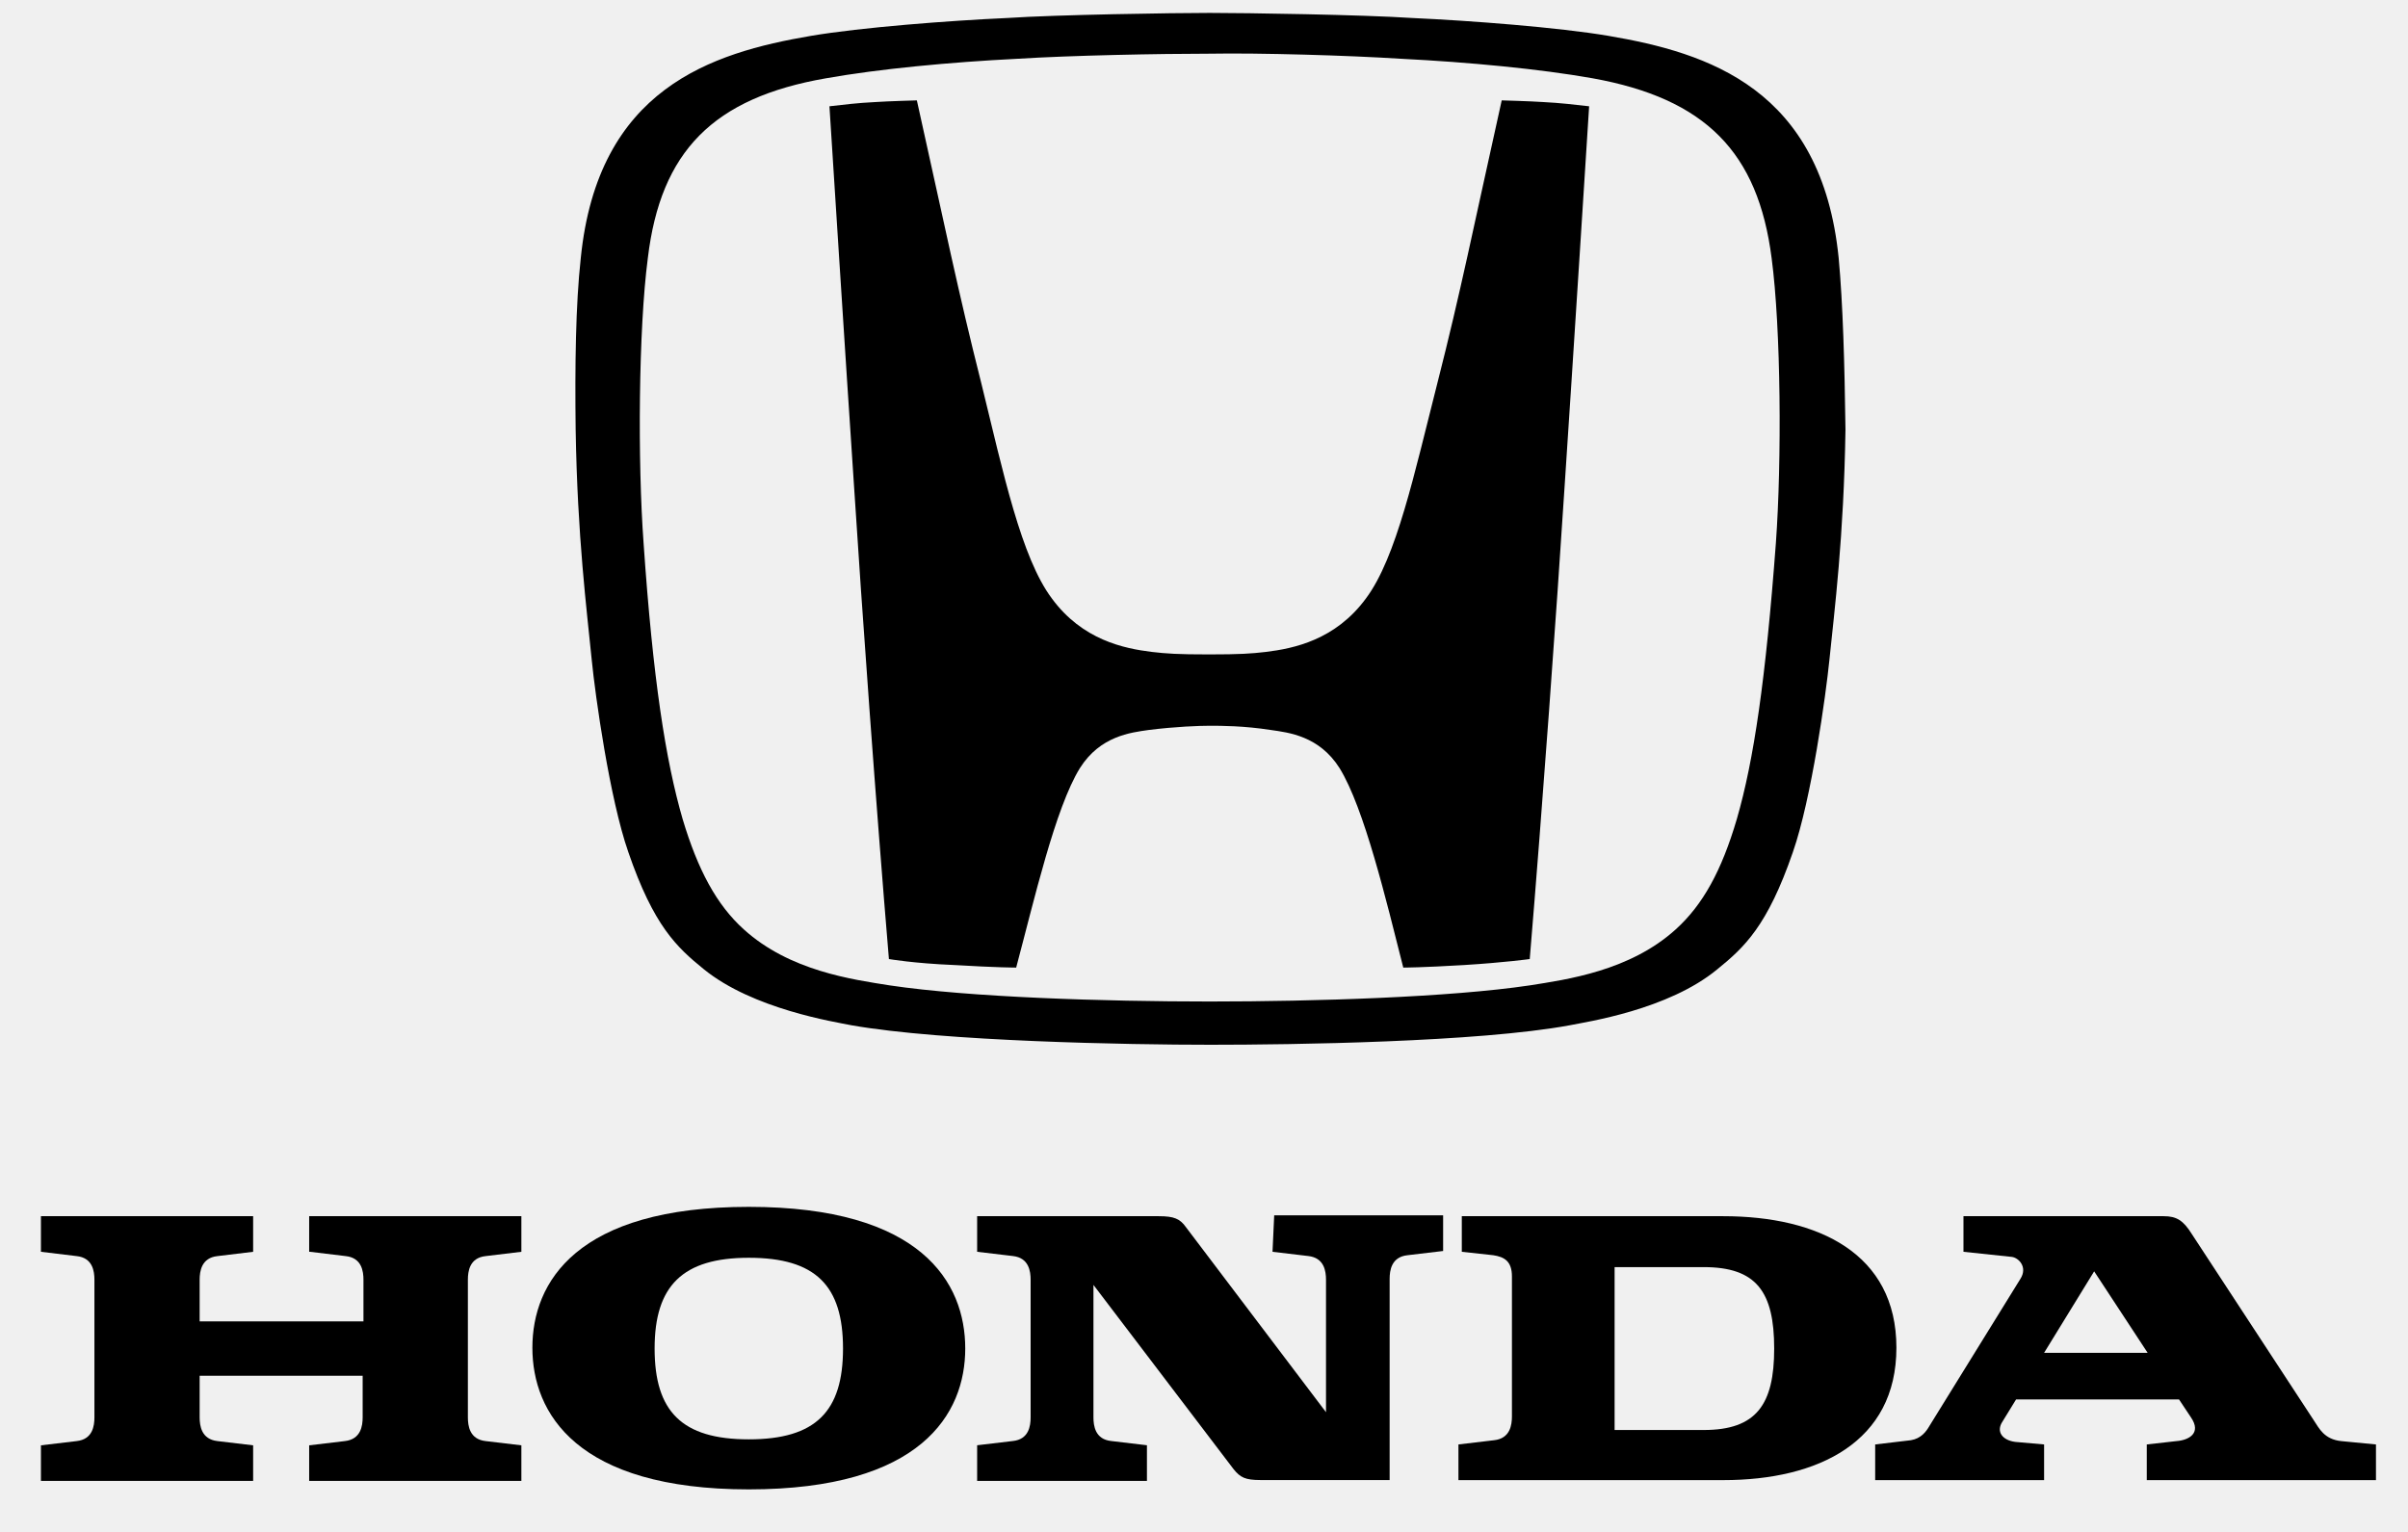
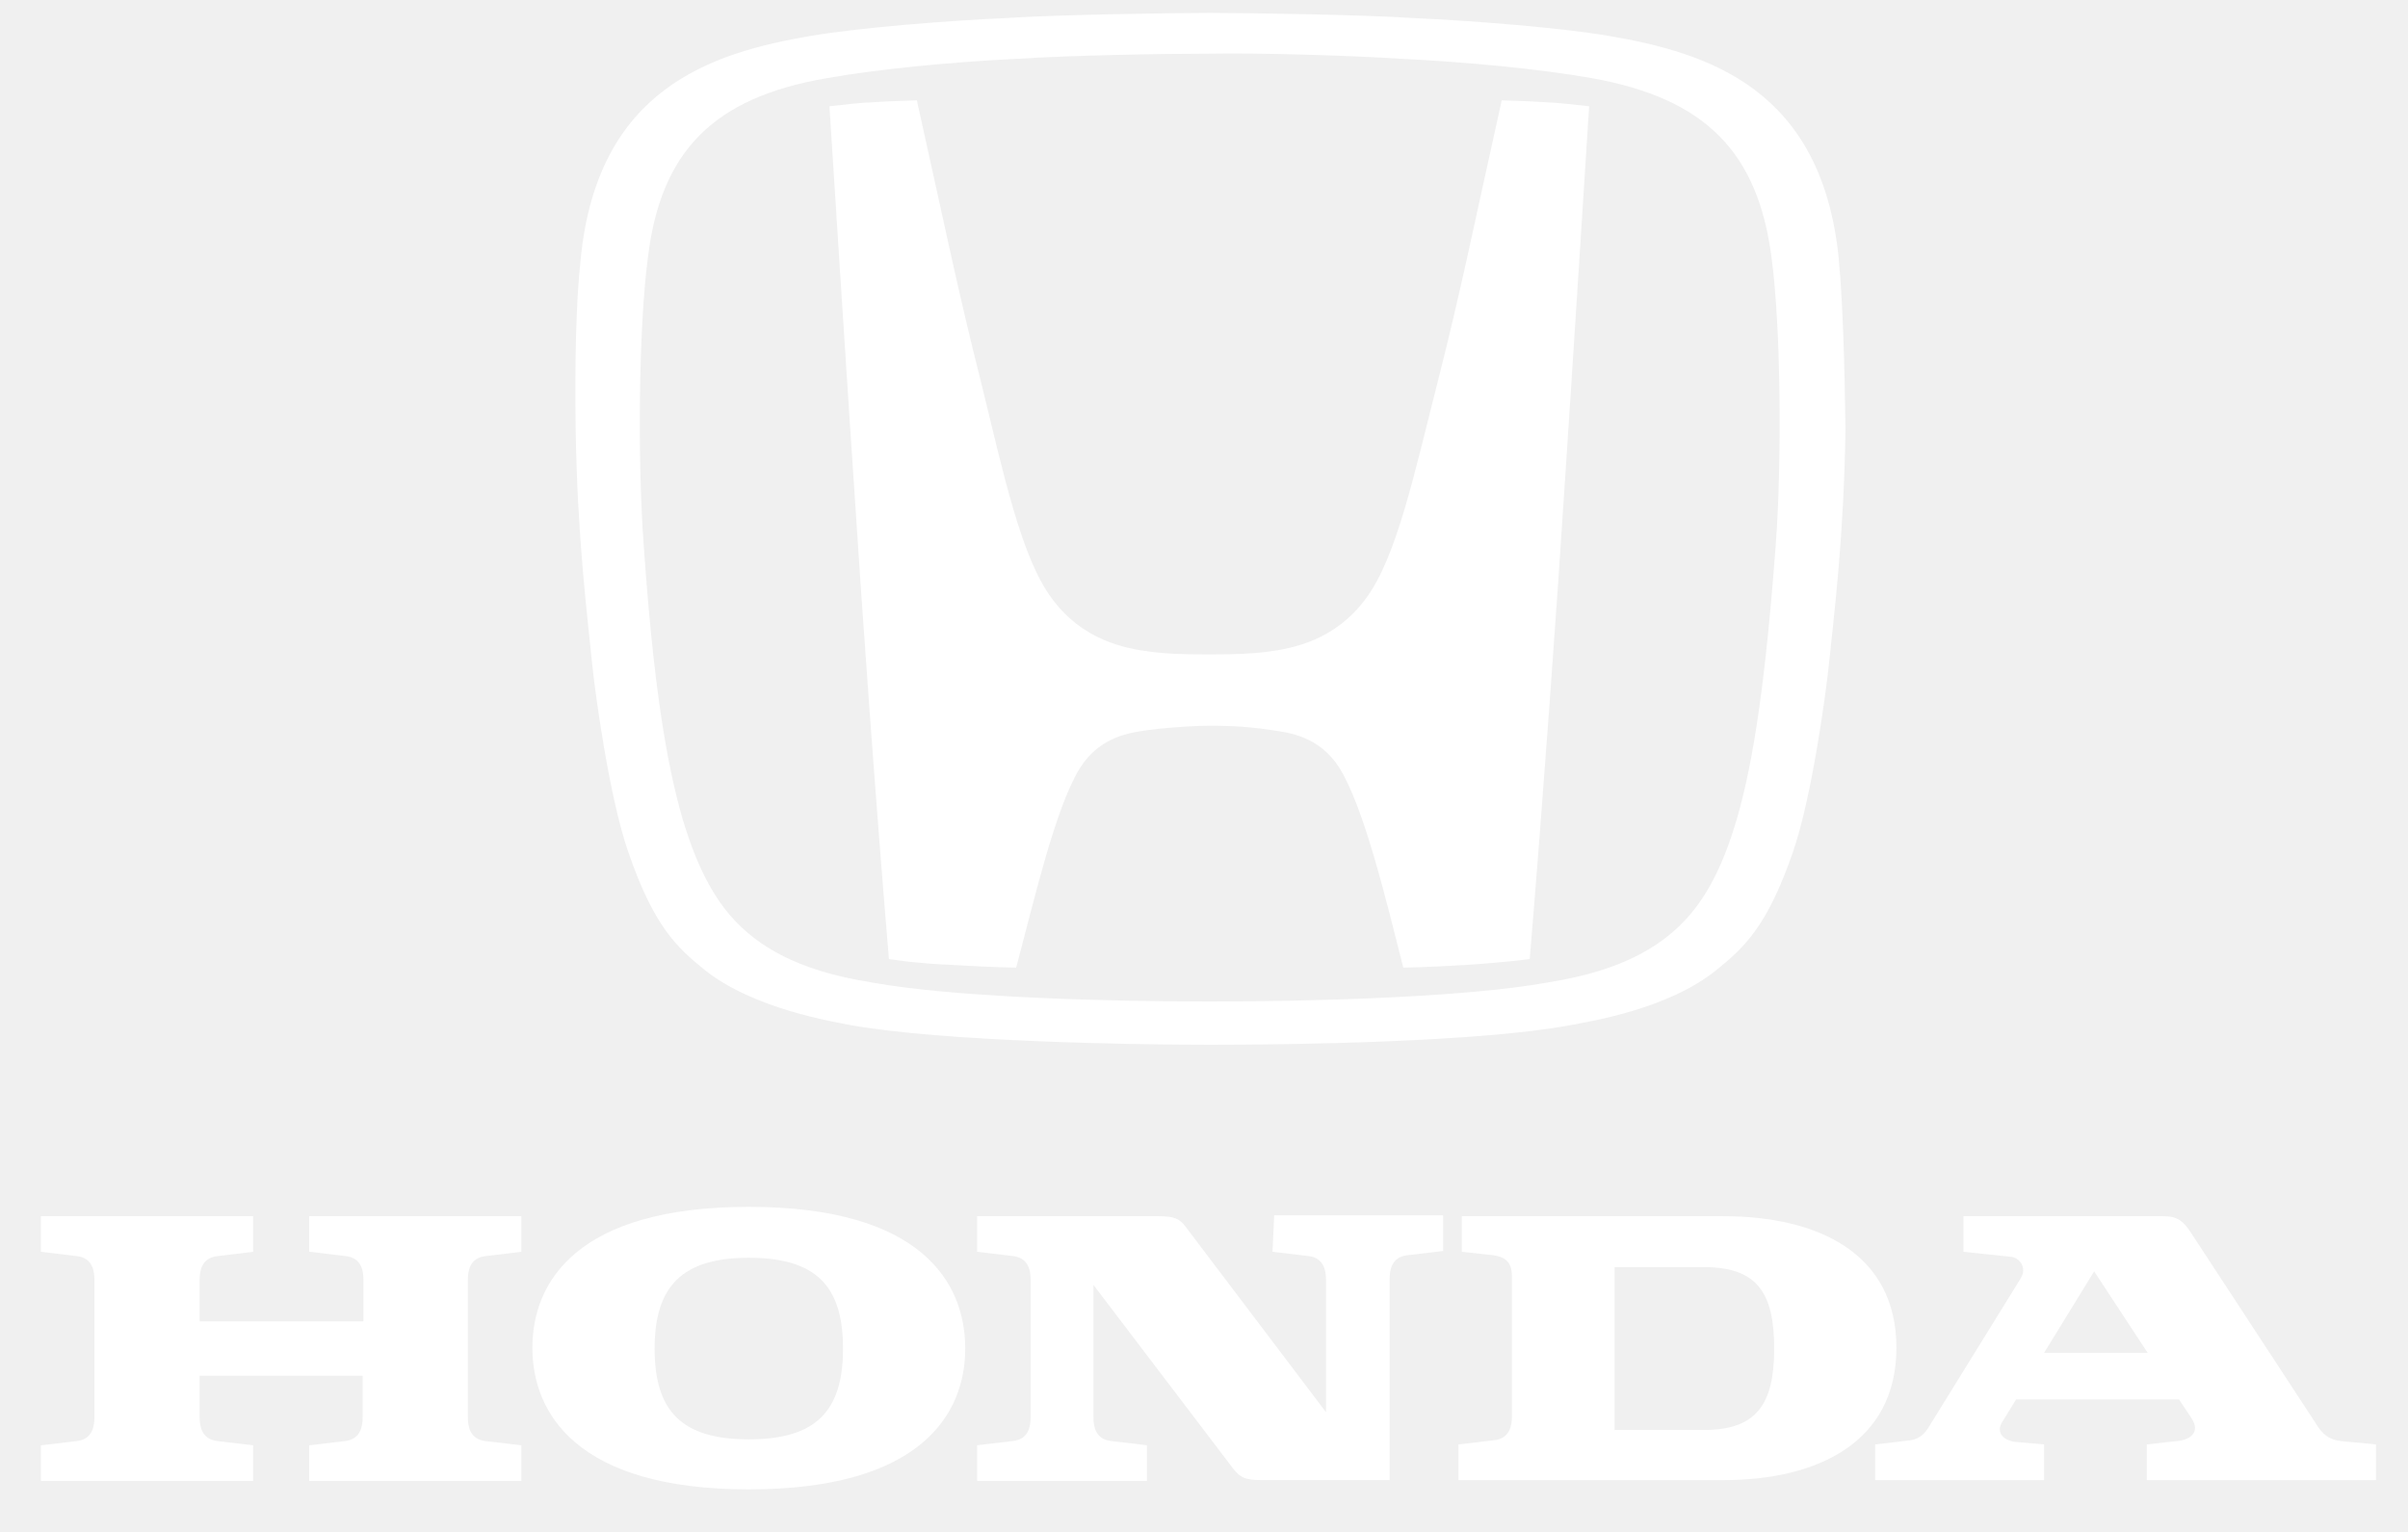
<svg xmlns="http://www.w3.org/2000/svg" width="33" height="21" viewBox="0 0 33 21" fill="none">
-   <path d="M4.248 17.16L4.737 17.219C4.958 17.242 4.981 17.428 4.981 17.544V18.114H2.736V17.544C2.736 17.428 2.76 17.242 2.981 17.219L3.469 17.16V16.672H0.561V17.16L1.05 17.219C1.271 17.242 1.294 17.428 1.294 17.544V19.429C1.294 19.545 1.271 19.731 1.05 19.755L0.561 19.813V20.301H3.469V19.813L2.981 19.755C2.76 19.731 2.736 19.545 2.736 19.429V18.859H4.97V19.429C4.97 19.545 4.946 19.731 4.725 19.755L4.237 19.813V20.301H7.145V19.813L6.656 19.755C6.435 19.731 6.412 19.545 6.412 19.429V17.544C6.412 17.428 6.435 17.242 6.656 17.219L7.145 17.16V16.672H4.237V17.16H4.248Z" fill="black" />
-   <path d="M23.616 16.672H20.033V17.16L20.464 17.207C20.615 17.23 20.72 17.288 20.72 17.498V19.417C20.72 19.533 20.696 19.72 20.475 19.743L19.987 19.801V20.29H23.616C24.919 20.29 25.989 19.766 25.989 18.475C25.989 17.184 24.919 16.672 23.616 16.672ZM23.348 19.603H22.127V17.37H23.348C24.07 17.37 24.314 17.707 24.314 18.487C24.314 19.254 24.07 19.603 23.348 19.603Z" fill="black" />
-   <path d="M32.084 19.755C31.852 19.731 31.782 19.58 31.712 19.475L30.037 16.916C29.921 16.73 29.828 16.672 29.653 16.672H26.908V17.16L27.571 17.23C27.664 17.242 27.792 17.37 27.687 17.533L26.443 19.545C26.396 19.627 26.326 19.72 26.187 19.743L25.698 19.801V20.29H28.013V19.801L27.617 19.766C27.443 19.743 27.35 19.627 27.443 19.487L27.629 19.184H29.862L30.025 19.429C30.177 19.65 29.99 19.743 29.828 19.755L29.42 19.801V20.29H32.561V19.801L32.084 19.755ZM28.013 18.545L28.699 17.428L29.432 18.545H28.013Z" fill="black" />
-   <path d="M17.439 17.16L17.928 17.218C18.149 17.242 18.172 17.428 18.172 17.544V19.359L16.253 16.823C16.171 16.707 16.09 16.672 15.88 16.672H13.391V17.16L13.88 17.218C14.101 17.242 14.124 17.428 14.124 17.544V19.429C14.124 19.545 14.101 19.731 13.88 19.754L13.391 19.812V20.301H15.718V19.812L15.229 19.754C15.008 19.731 14.985 19.545 14.985 19.429V17.614L16.904 20.138C16.997 20.255 17.067 20.289 17.276 20.289H17.3H19.044V17.532C19.044 17.416 19.068 17.23 19.289 17.207L19.777 17.149V16.66H17.462L17.439 17.16Z" fill="black" />
-   <path d="M10.262 16.544C7.901 16.544 7.296 17.579 7.296 18.475C7.296 19.37 7.901 20.417 10.262 20.417C12.623 20.417 13.228 19.382 13.228 18.486C13.228 17.579 12.623 16.544 10.262 16.544ZM10.262 19.731C9.343 19.731 8.971 19.347 8.971 18.486C8.971 17.626 9.355 17.242 10.262 17.242C11.181 17.242 11.553 17.626 11.553 18.486C11.553 19.347 11.181 19.731 10.262 19.731Z" fill="black" />
-   <path d="M20.58 1.376C20.184 3.155 20.022 3.981 19.696 5.261C19.382 6.494 19.138 7.645 18.719 8.204C18.3 8.774 17.73 8.89 17.346 8.937C17.148 8.96 16.997 8.971 16.567 8.971C16.137 8.971 15.985 8.96 15.787 8.937C15.404 8.89 14.834 8.774 14.415 8.204C13.996 7.645 13.752 6.494 13.45 5.261C13.124 3.97 12.961 3.155 12.565 1.376C12.565 1.376 12.17 1.387 11.995 1.399C11.751 1.411 11.565 1.434 11.367 1.457C11.367 1.457 11.6 5.121 11.705 6.68C11.809 8.308 12.007 11.065 12.182 13.147C12.182 13.147 12.519 13.206 13.077 13.229C13.659 13.264 13.926 13.264 13.926 13.264C14.171 12.345 14.461 11.077 14.799 10.53C15.078 10.088 15.497 10.042 15.741 10.007C16.113 9.96 16.439 9.949 16.578 9.949C16.73 9.949 17.044 9.949 17.416 10.007C17.66 10.042 18.079 10.088 18.358 10.53C18.696 11.077 18.998 12.345 19.231 13.264C19.231 13.264 19.486 13.264 20.068 13.229C20.627 13.194 20.964 13.147 20.964 13.147C21.138 11.065 21.336 8.32 21.441 6.68C21.545 5.133 21.778 1.457 21.778 1.457C21.58 1.434 21.383 1.411 21.15 1.399C20.976 1.387 20.58 1.376 20.58 1.376Z" fill="black" />
-   <path d="M25.198 3.539C24.965 1.213 23.407 0.724 22.046 0.492C21.359 0.375 20.138 0.282 19.359 0.247C18.672 0.201 17.067 0.177 16.578 0.177C16.09 0.177 14.485 0.201 13.798 0.247C13.019 0.282 11.798 0.375 11.111 0.492C9.75 0.724 8.192 1.213 7.959 3.539C7.889 4.179 7.878 5.005 7.889 5.889C7.913 7.366 8.041 8.355 8.11 9.053C8.157 9.53 8.355 10.949 8.611 11.682C8.959 12.694 9.274 12.985 9.646 13.287C10.32 13.834 11.437 14.008 11.67 14.055C12.926 14.276 15.462 14.322 16.59 14.322C17.707 14.322 20.254 14.287 21.511 14.055C21.743 14.008 22.86 13.845 23.535 13.287C23.907 12.985 24.221 12.694 24.57 11.682C24.826 10.949 25.023 9.518 25.07 9.053C25.14 8.367 25.268 7.366 25.291 5.889C25.279 4.993 25.256 4.167 25.198 3.539ZM24.337 7.448C24.198 9.309 24.035 10.425 23.802 11.228C23.593 11.938 23.337 12.403 22.965 12.74C22.336 13.31 21.476 13.427 20.964 13.508C19.87 13.671 18.021 13.729 16.578 13.729C15.124 13.729 13.287 13.671 12.193 13.508C11.681 13.427 10.821 13.31 10.193 12.74C9.82 12.403 9.564 11.926 9.355 11.228C9.122 10.425 8.948 9.309 8.82 7.448C8.738 6.331 8.75 4.516 8.878 3.539C9.053 2.074 9.774 1.341 11.321 1.073C12.042 0.945 13.019 0.852 13.938 0.806C14.682 0.759 15.892 0.736 16.578 0.736C17.253 0.724 18.474 0.759 19.207 0.806C20.126 0.852 21.103 0.945 21.825 1.073C23.372 1.352 24.093 2.085 24.279 3.539C24.407 4.505 24.419 6.319 24.337 7.448Z" fill="black" />
+   <path d="M4.248 17.16L4.737 17.219C4.958 17.242 4.981 17.428 4.981 17.544V18.114H2.736V17.544C2.736 17.428 2.76 17.242 2.981 17.219L3.469 17.16V16.672H0.561V17.16L1.05 17.219C1.271 17.242 1.294 17.428 1.294 17.544V19.429C1.294 19.545 1.271 19.731 1.05 19.755L0.561 19.813V20.301H3.469V19.813L2.981 19.755C2.76 19.731 2.736 19.545 2.736 19.429V18.859H4.97V19.429C4.97 19.545 4.946 19.731 4.725 19.755L4.237 19.813V20.301H7.145V19.813L6.656 19.755C6.435 19.731 6.412 19.545 6.412 19.429V17.544C6.412 17.428 6.435 17.242 6.656 17.219L7.145 17.16V16.672H4.237V17.16H4.248Z" fill="white" />
+   <path d="M23.616 16.672H20.033V17.16L20.464 17.207C20.615 17.23 20.72 17.288 20.72 17.498V19.417C20.72 19.533 20.696 19.72 20.475 19.743L19.987 19.801V20.29H23.616C24.919 20.29 25.989 19.766 25.989 18.475C25.989 17.184 24.919 16.672 23.616 16.672ZM23.348 19.603H22.127V17.37H23.348C24.07 17.37 24.314 17.707 24.314 18.487C24.314 19.254 24.07 19.603 23.348 19.603Z" fill="white" />
+   <path d="M32.084 19.755C31.852 19.731 31.782 19.58 31.712 19.475L30.037 16.916C29.921 16.73 29.828 16.672 29.653 16.672H26.908V17.16L27.571 17.23C27.664 17.242 27.792 17.37 27.687 17.533L26.443 19.545C26.396 19.627 26.326 19.72 26.187 19.743L25.698 19.801V20.29H28.013V19.801L27.617 19.766C27.443 19.743 27.35 19.627 27.443 19.487L27.629 19.184H29.862L30.025 19.429C30.177 19.65 29.99 19.743 29.828 19.755L29.42 19.801V20.29H32.561V19.801L32.084 19.755ZM28.013 18.545L28.699 17.428L29.432 18.545H28.013Z" fill="white" />
+   <path d="M17.439 17.16L17.928 17.218C18.149 17.242 18.172 17.428 18.172 17.544V19.359L16.253 16.823C16.171 16.707 16.09 16.672 15.88 16.672H13.391V17.16L13.88 17.218C14.101 17.242 14.124 17.428 14.124 17.544V19.429C14.124 19.545 14.101 19.731 13.88 19.754L13.391 19.812V20.301H15.718V19.812L15.229 19.754C15.008 19.731 14.985 19.545 14.985 19.429V17.614L16.904 20.138C16.997 20.255 17.067 20.289 17.276 20.289H17.3H19.044V17.532C19.044 17.416 19.068 17.23 19.289 17.207L19.777 17.149V16.66H17.462L17.439 17.16Z" fill="white" />
+   <path d="M10.262 16.544C7.901 16.544 7.296 17.579 7.296 18.475C7.296 19.37 7.901 20.417 10.262 20.417C12.623 20.417 13.228 19.382 13.228 18.486C13.228 17.579 12.623 16.544 10.262 16.544ZM10.262 19.731C9.343 19.731 8.971 19.347 8.971 18.486C8.971 17.626 9.355 17.242 10.262 17.242C11.181 17.242 11.553 17.626 11.553 18.486C11.553 19.347 11.181 19.731 10.262 19.731Z" fill="white" />
+   <path d="M20.58 1.376C20.184 3.155 20.022 3.981 19.696 5.261C19.382 6.494 19.138 7.645 18.719 8.204C18.3 8.774 17.73 8.89 17.346 8.937C17.148 8.96 16.997 8.971 16.567 8.971C16.137 8.971 15.985 8.96 15.787 8.937C15.404 8.89 14.834 8.774 14.415 8.204C13.996 7.645 13.752 6.494 13.45 5.261C13.124 3.97 12.961 3.155 12.565 1.376C12.565 1.376 12.17 1.387 11.995 1.399C11.751 1.411 11.565 1.434 11.367 1.457C11.367 1.457 11.6 5.121 11.705 6.68C11.809 8.308 12.007 11.065 12.182 13.147C12.182 13.147 12.519 13.206 13.077 13.229C13.659 13.264 13.926 13.264 13.926 13.264C14.171 12.345 14.461 11.077 14.799 10.53C15.078 10.088 15.497 10.042 15.741 10.007C16.113 9.96 16.439 9.949 16.578 9.949C16.73 9.949 17.044 9.949 17.416 10.007C17.66 10.042 18.079 10.088 18.358 10.53C18.696 11.077 18.998 12.345 19.231 13.264C19.231 13.264 19.486 13.264 20.068 13.229C20.627 13.194 20.964 13.147 20.964 13.147C21.138 11.065 21.336 8.32 21.441 6.68C21.545 5.133 21.778 1.457 21.778 1.457C21.58 1.434 21.383 1.411 21.15 1.399C20.976 1.387 20.58 1.376 20.58 1.376Z" fill="white" />
+   <path d="M25.198 3.539C24.965 1.213 23.407 0.724 22.046 0.492C21.359 0.375 20.138 0.282 19.359 0.247C18.672 0.201 17.067 0.177 16.578 0.177C16.09 0.177 14.485 0.201 13.798 0.247C13.019 0.282 11.798 0.375 11.111 0.492C9.75 0.724 8.192 1.213 7.959 3.539C7.889 4.179 7.878 5.005 7.889 5.889C7.913 7.366 8.041 8.355 8.11 9.053C8.157 9.53 8.355 10.949 8.611 11.682C8.959 12.694 9.274 12.985 9.646 13.287C10.32 13.834 11.437 14.008 11.67 14.055C12.926 14.276 15.462 14.322 16.59 14.322C17.707 14.322 20.254 14.287 21.511 14.055C21.743 14.008 22.86 13.845 23.535 13.287C23.907 12.985 24.221 12.694 24.57 11.682C24.826 10.949 25.023 9.518 25.07 9.053C25.14 8.367 25.268 7.366 25.291 5.889C25.279 4.993 25.256 4.167 25.198 3.539ZM24.337 7.448C24.198 9.309 24.035 10.425 23.802 11.228C23.593 11.938 23.337 12.403 22.965 12.74C22.336 13.31 21.476 13.427 20.964 13.508C19.87 13.671 18.021 13.729 16.578 13.729C15.124 13.729 13.287 13.671 12.193 13.508C11.681 13.427 10.821 13.31 10.193 12.74C9.82 12.403 9.564 11.926 9.355 11.228C9.122 10.425 8.948 9.309 8.82 7.448C8.738 6.331 8.75 4.516 8.878 3.539C9.053 2.074 9.774 1.341 11.321 1.073C12.042 0.945 13.019 0.852 13.938 0.806C14.682 0.759 15.892 0.736 16.578 0.736C17.253 0.724 18.474 0.759 19.207 0.806C20.126 0.852 21.103 0.945 21.825 1.073C23.372 1.352 24.093 2.085 24.279 3.539C24.407 4.505 24.419 6.319 24.337 7.448Z" fill="white" />
</svg>
